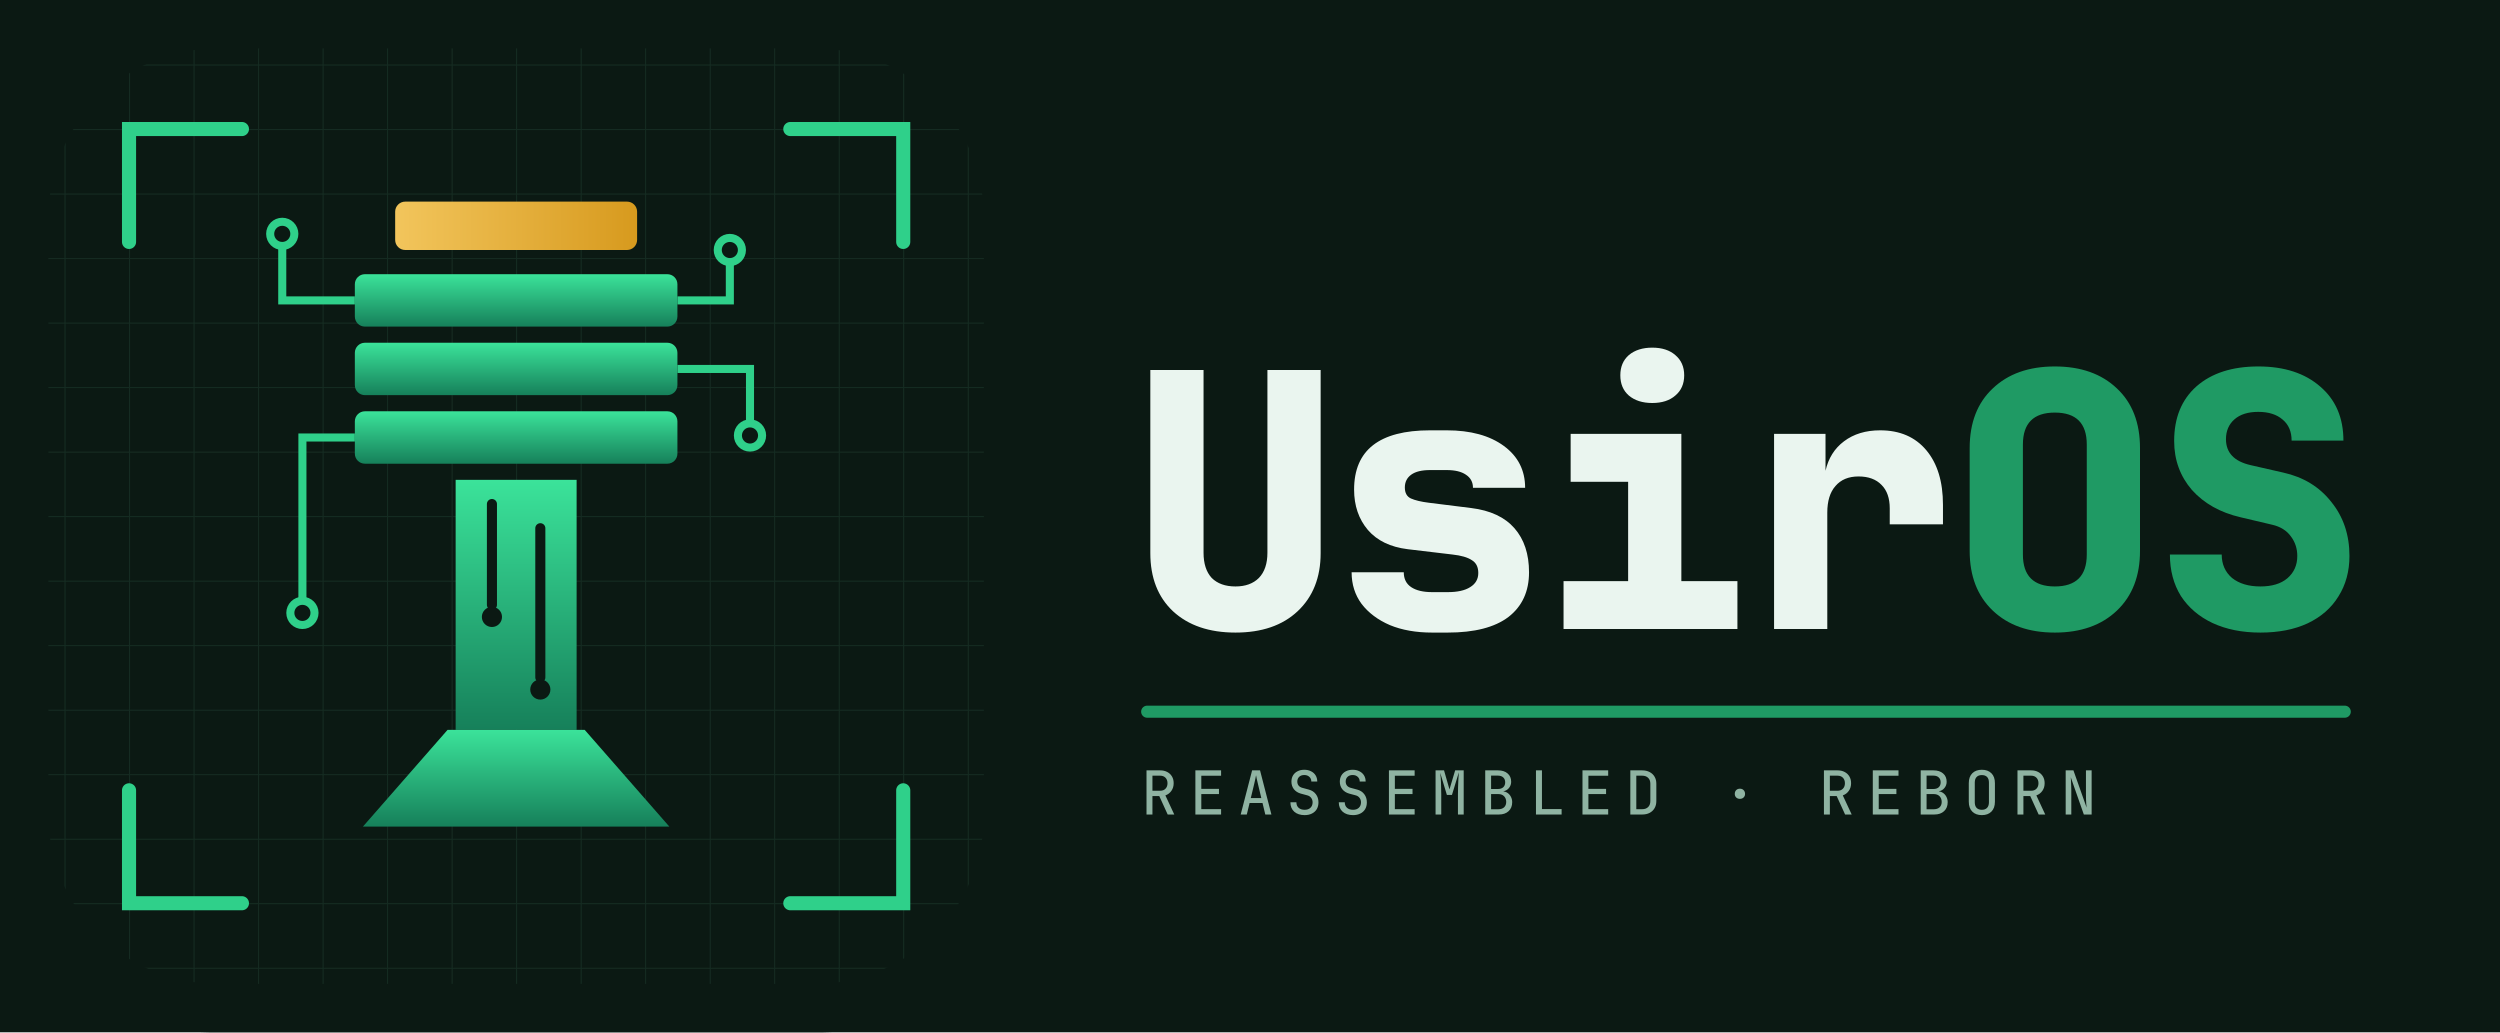
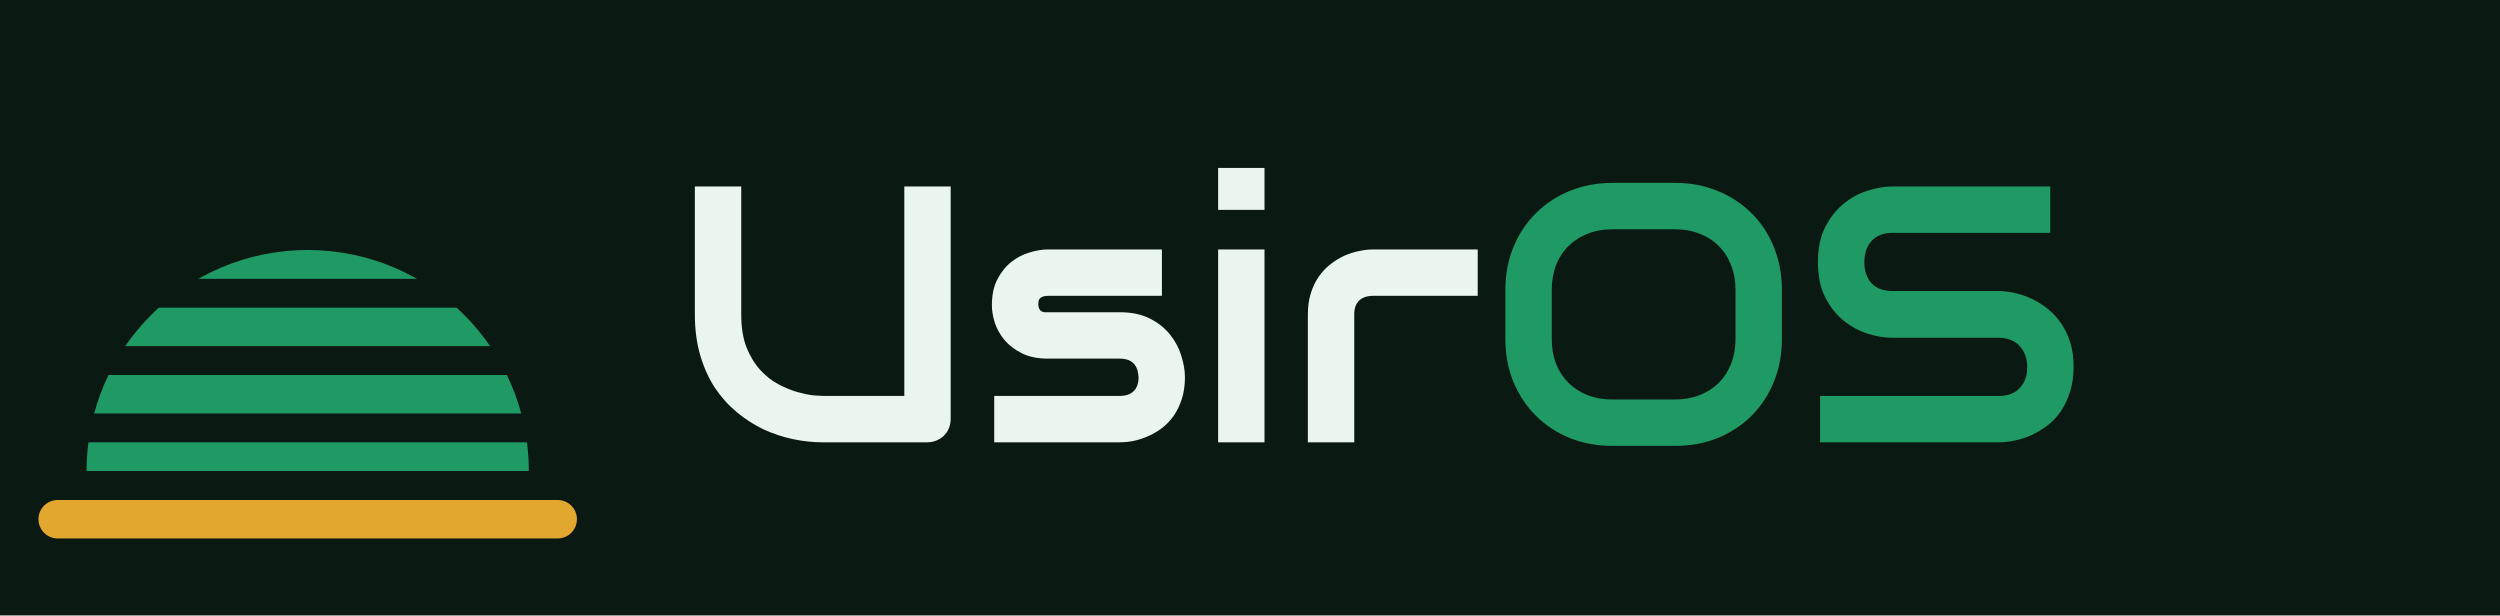
- <svg xmlns="http://www.w3.org/2000/svg" width="1240" height="512" viewBox="0 0 1240 512" version="1.1" id="svg20">
-   <defs id="defs20" />
-   <rect width="1240" height="512" fill="#0b1913" id="rect1" />
-   <g id="g19">
-     <defs id="defs4">
-       <linearGradient id="verde" x1="0" y1="0" x2="0" y2="1">
-         <stop offset="0" stop-color="#3be39a" id="stop1" />
-         <stop offset="1" stop-color="#16805a" id="stop2" />
-       </linearGradient>
-       <linearGradient id="oro" x1="0" y1="0" x2="1" y2="0">
-         <stop offset="0" stop-color="#f2c55c" id="stop3" />
-         <stop offset="1" stop-color="#d79a1e" id="stop4" />
-       </linearGradient>
-       <pattern id="rejilla" width="32" height="32" patternUnits="userSpaceOnUse">
-         <path d="M32 0H0V32" fill="none" stroke="#1d3a2d" stroke-width="1" id="path4" />
-       </pattern>
-     </defs>
-     <rect width="512" height="512" rx="104" fill="#0b1913" id="rect4" />
-     <rect x="24" y="24" width="464" height="464" rx="84" fill="url(#rejilla)" opacity=".55" id="rect5" />
-     <g fill="none" stroke="#2fd08a" stroke-width="7" stroke-linecap="round" id="g8">
-       <path d="M64 120V64H120" id="path5" />
-       <path d="M392 64H448V120" id="path6" />
-       <path d="M448 392V448H392" id="path7" />
-       <path d="M120 448H64V392" id="path8" />
-     </g>
-     <g stroke="#2fd08a" stroke-width="4" fill="#0b1913" id="g12">
-       <path d="M176 149H140V120" fill="none" id="path9" />
-       <circle cx="140" cy="116" r="6" id="circle9" />
-       <path d="M336 183H372V212" fill="none" id="path10" />
-       <circle cx="372" cy="216" r="6" id="circle10" />
-       <path d="M176 217H150V300" fill="none" id="path11" />
-       <circle cx="150" cy="304" r="6" id="circle11" />
-       <path d="M336 149H362V128" fill="none" id="path12" />
-       <circle cx="362" cy="124" r="6" id="circle12" />
-     </g>
-     <rect x="196" y="100" width="120" height="24" rx="5" fill="url(#oro)" id="rect12" />
-     <g fill="url(#verde)" id="g16">
-       <rect x="176" y="136" width="160" height="26" rx="5" id="rect13" />
-       <rect x="176" y="170" width="160" height="26" rx="5" id="rect14" />
-       <rect x="176" y="204" width="160" height="26" rx="5" id="rect15" />
-       <rect x="226" y="238" width="60" height="124" id="rect16" />
-       <path d="M222 362H290L332 410H180Z" id="path16" />
-     </g>
-     <g stroke="#0b1913" stroke-width="5" fill="#0b1913" stroke-linecap="round" id="g18">
-       <path d="M244 250V300" fill="none" id="path17" />
-       <circle cx="244" cy="306" r="5" stroke="none" id="circle17" />
-       <path d="M268 262V336" fill="none" id="path18" />
-       <circle cx="268" cy="342" r="5" stroke="none" id="circle18" />
-     </g>
+ <svg xmlns="http://www.w3.org/2000/svg" width="520" height="128" viewBox="0 0 520 128" version="1.1" id="svg7">
+   <rect width="520" height="128" fill="#0b1913" id="rect1" />
+   <defs id="defs6">
+     <clipPath id="arriba">
+       <rect x="0" y="0" width="128" height="98" id="rect2" />
+     </clipPath>
+     <mask id="rayas">
+       <rect width="128" height="128" fill="white" id="rect3" />
+       <rect x="0" y="58" width="128" height="6" fill="black" id="rect4" />
+       <rect x="0" y="72" width="128" height="6" fill="black" id="rect5" />
+       <rect x="0" y="86" width="128" height="6" fill="black" id="rect6" />
+     </mask>
+   </defs>
+   <g clip-path="url(#arriba)" mask="url(#rayas)" id="g6">
+     <circle cx="64" cy="98" r="46" fill="#1f9a64" id="circle6" />
  </g>
-   <g id="text19" style="font-weight:800;font-size:176px;font-family:'JetBrainsMono NF';letter-spacing:-4;fill:#eaf5ef" aria-label="UsirOS">
-     <path d="m 612.8,313.76 q -19.536,0 -30.976,-10.56 Q 570.56,292.64 570.56,274.336 V 183.52 h 26.4 v 90.64 q 0,8.096 4.048,12.496 4.224,4.224 11.792,4.224 7.392,0 11.616,-4.224 4.224,-4.4 4.224,-12.496 v -90.64 h 26.4 v 90.816 q 0,18.128 -11.44,28.864 -11.264,10.56 -30.8,10.56 z m 97.552,0 q -11.968,0 -20.944,-3.696 -8.976,-3.872 -14.08,-10.56 -4.928,-6.688 -4.928,-15.664 h 25.872 q 0,4.928 3.696,7.392 3.696,2.464 10.384,2.464 h 7.744 q 7.216,0 11.088,-2.464 4.048,-2.464 4.048,-7.04 0,-4.4 -3.168,-6.336 -3.168,-2.112 -9.68,-2.816 l -22.176,-2.64 q -12.848,-1.584 -19.712,-9.504 -6.864,-8.096 -6.864,-20.064 0,-29.392 37.664,-29.392 h 8.272 q 17.776,0 28.336,7.744 10.56,7.744 10.56,20.768 h -25.872 q 0,-4.224 -3.52,-6.512 -3.344,-2.288 -9.504,-2.288 h -8.272 q -6.16,0 -9.328,2.288 -3.168,2.288 -3.168,6.336 0,4.048 2.992,5.456 3.168,1.408 8.8,2.112 l 21.12,2.64 q 14.256,1.76 21.472,10.032 7.216,8.272 7.216,21.824 0,14.256 -10.208,22.176 -10.208,7.744 -30.096,7.744 z M 775.52,312 v -23.76 h 32.032 v -49.28 h -28.512 V 215.2 h 54.912 v 73.04 h 27.808 V 312 Z m 44,-112.112 q -7.216,0 -11.616,-3.696 -4.224,-3.696 -4.224,-10.032 0,-6.336 4.224,-10.032 4.4,-3.696 11.616,-3.696 7.216,0 11.44,3.696 4.4,3.696 4.4,10.032 0,6.336 -4.4,10.032 -4.224,3.696 -11.44,3.696 z M 879.936,312 v -96.8 h 25.52 v 18.304 q 2.112,-9.328 9.152,-14.608 7.216,-5.456 17.952,-5.456 14.608,0 22.88,9.856 8.272,9.856 8.272,27.104 v 9.68 h -26.4 v -7.92 q 0,-7.568 -4.048,-11.616 -4.048,-4.224 -11.44,-4.224 -7.392,0 -11.44,4.752 -4.048,4.576 -4.048,13.2 V 312 Z" id="path20" />
-     <path style="fill:#1f9a64" d="m 1019.2,313.76 q -19.36,0 -30.8,-10.912 -11.44,-10.912 -11.44,-29.568 v -51.04 q 0,-18.832 11.44,-29.568 11.44,-10.912 30.8,-10.912 19.36,0 30.8,10.912 11.44,10.736 11.44,29.568 v 51.04 q 0,18.656 -11.44,29.568 -11.44,10.912 -30.8,10.912 z m 0,-22.88 q 15.84,0 15.84,-15.84 v -54.56 q 0,-15.84 -15.84,-15.84 -15.84,0 -15.84,15.84 v 54.56 q 0,15.84 15.84,15.84 z m 101.952,22.88 q -13.552,0 -23.76,-4.752 -10.032,-4.752 -15.664,-13.376 -5.456,-8.8 -5.456,-20.592 h 25.696 q 0,7.216 5.104,11.616 5.28,4.224 14.08,4.224 8.624,0 13.376,-4.048 4.928,-4.224 4.928,-11.088 0,-5.456 -3.168,-9.68 -3.168,-4.4 -9.328,-5.808 l -15.664,-3.696 q -15.136,-3.52 -24.112,-13.552 -8.8,-10.208 -8.8,-24.288 0,-17.248 11.088,-27.104 11.264,-9.856 30.624,-9.856 19.36,0 30.8,10.032 11.44,9.856 11.44,26.752 h -25.696 q 0,-6.688 -4.4,-10.384 -4.4,-3.872 -12.144,-3.872 -7.568,0 -11.792,3.696 -4.224,3.696 -4.224,9.856 0,10.032 12.144,12.848 l 16.192,3.696 q 15.136,3.344 23.936,14.608 8.976,11.088 8.976,26.752 0,11.44 -5.456,20.064 -5.28,8.624 -15.312,13.376 -9.856,4.576 -23.408,4.576 z" id="path21" />
+   <rect x="8" y="104" width="112" height="8" rx="4" fill="#e2a72e" id="rect7" />
+   <g id="text7" style="font-size:76px;font-family:Audiowide;fill:#eaf5ef" aria-label="UsirOS">
+     <path d="m 197.742,87.139 q 0,1.039 -0.371,1.93 -0.371,0.891 -1.039,1.559 -0.668,0.631 -1.559,1.002 Q 193.883,92 192.881,92 h -21.746 q -3.08,0 -6.234,-0.668 -3.154,-0.668 -6.123,-2.041 -2.932,-1.41 -5.529,-3.562 -2.598,-2.152 -4.564,-5.084 -1.93,-2.969 -3.043,-6.754 -1.113,-3.822 -1.113,-8.498 V 38.785 h 9.648 v 26.607 q 0,4.082 1.113,6.902 1.15,2.82 2.895,4.713 1.744,1.893 3.822,2.969 2.078,1.076 3.934,1.596 1.893,0.52 3.303,0.668 1.447,0.111 1.893,0.111 h 16.959 V 38.785 h 9.648 z m 48.725,-8.684 q 0,2.486 -0.631,4.49 -0.631,1.967 -1.67,3.488 -1.039,1.484 -2.412,2.561 -1.373,1.039 -2.895,1.707 -1.484,0.668 -3.043,1.002 Q 234.295,92 232.922,92 h -26.125 v -9.648 h 26.051 q 1.967,0 2.969,-1.002 1.002,-1.002 1.002,-2.895 -0.186,-3.859 -3.896,-3.859 H 217.967 q -3.191,0 -5.418,-1.113 -2.227,-1.113 -3.637,-2.783 -1.373,-1.67 -2.004,-3.6 -0.594,-1.93 -0.594,-3.6 0,-3.229 1.15,-5.418 1.15,-2.227 2.895,-3.6 1.744,-1.373 3.785,-1.967 2.041,-0.631 3.822,-0.631 h 23.713 v 9.648 h -23.639 q -0.742,0 -1.188,0.186 -0.408,0.148 -0.631,0.445 -0.186,0.26 -0.223,0.594 -0.037,0.297 -0.037,0.594 0.037,0.594 0.223,0.928 0.186,0.334 0.445,0.482 0.297,0.148 0.631,0.186 0.371,0 0.705,0 h 14.955 q 3.711,0 6.309,1.336 2.598,1.336 4.193,3.377 1.596,2.004 2.301,4.379 0.742,2.375 0.742,4.416 z m 16.551,-34.809 h -9.648 v -8.721 h 9.648 z m 0,48.354 h -9.648 V 51.885 h 9.648 z m 44.346,-30.467 H 285.654 q -1.967,0 -2.969,1.002 -1.002,0.965 -1.002,2.857 V 92 h -9.648 V 65.393 q 0,-2.486 0.631,-4.453 0.631,-1.967 1.67,-3.451 1.076,-1.521 2.449,-2.561 1.373,-1.076 2.857,-1.744 1.521,-0.668 3.043,-0.965 1.559,-0.334 2.895,-0.334 h 21.783 z" id="path7" />
+     <path style="fill:#1f9a64" d="m 370.635,70.477 q 0,4.861 -1.67,8.943 -1.67,4.082 -4.639,7.051 -2.969,2.969 -7.051,4.639 -4.045,1.633 -8.832,1.633 h -13.062 q -4.787,0 -8.869,-1.633 -4.082,-1.67 -7.051,-4.639 -2.969,-2.969 -4.676,-7.051 -1.67,-4.082 -1.67,-8.943 V 60.309 q 0,-4.824 1.67,-8.906 1.707,-4.119 4.676,-7.051 2.969,-2.969 7.051,-4.639 4.082,-1.67 8.869,-1.67 h 13.062 q 4.787,0 8.832,1.67 4.082,1.67 7.051,4.639 2.969,2.932 4.639,7.051 1.67,4.082 1.67,8.906 z m -9.648,-10.168 q 0,-2.857 -0.928,-5.158 -0.891,-2.338 -2.561,-3.971 -1.633,-1.67 -3.971,-2.561 -2.301,-0.928 -5.084,-0.928 h -13.062 q -2.82,0 -5.158,0.928 -2.301,0.891 -3.971,2.561 -1.67,1.633 -2.598,3.971 -0.891,2.301 -0.891,5.158 v 10.168 q 0,2.857 0.891,5.195 0.928,2.301 2.598,3.971 1.67,1.633 3.971,2.561 2.338,0.891 5.158,0.891 h 12.988 q 2.82,0 5.121,-0.891 2.338,-0.928 4.008,-2.561 1.67,-1.67 2.561,-3.971 0.928,-2.338 0.928,-5.195 z m 70.322,16.031 q 0,2.857 -0.742,5.158 -0.705,2.264 -1.893,4.008 -1.188,1.744 -2.783,2.969 -1.596,1.225 -3.303,2.004 -1.707,0.779 -3.488,1.15 Q 417.355,92 415.797,92 h -37.221 v -9.648 h 37.221 q 2.783,0 4.305,-1.633 1.559,-1.633 1.559,-4.379 0,-1.336 -0.408,-2.449 -0.408,-1.113 -1.188,-1.93 -0.742,-0.816 -1.855,-1.262 -1.076,-0.445 -2.412,-0.445 h -22.191 q -2.338,0 -5.047,-0.816 -2.709,-0.854 -5.047,-2.709 -2.301,-1.855 -3.859,-4.861 -1.521,-3.006 -1.521,-7.348 0,-4.342 1.521,-7.311 1.559,-3.006 3.859,-4.861 2.338,-1.893 5.047,-2.709 2.709,-0.854 5.047,-0.854 h 32.842 v 9.648 h -32.842 q -2.746,0 -4.305,1.67 -1.521,1.67 -1.521,4.416 0,2.783 1.521,4.416 1.559,1.596 4.305,1.596 h 22.191 0.074 q 1.559,0.037 3.303,0.445 1.744,0.371 3.451,1.188 1.744,0.816 3.303,2.078 1.559,1.225 2.746,2.969 1.225,1.744 1.93,4.008 0.705,2.264 0.705,5.121 z" id="path8" />
  </g>
-   <rect x="566" y="350" width="600" height="6" rx="3" fill="#1f9a64" id="rect19" />
-   <path d="m 568.67,404 v -21.9 h 6.78 q 2.01,0 3.51,0.81 1.5,0.78 2.34,2.22 0.84,1.41 0.84,3.33 0,2.22 -1.14,3.81 -1.11,1.59 -2.97,2.25 l 4.41,9.48 h -3.27 L 575,394.85 h -3.39 V 404 Z m 2.94,-11.79 h 3.84 q 1.68,0 2.64,-1.02 0.99,-1.02 0.99,-2.7 0,-1.71 -0.99,-2.73 -0.99,-1.02 -2.64,-1.02 h -3.84 z M 592.91,404 v -21.9 h 12.75 v 2.67 h -9.81 v 6.51 h 8.76 v 2.58 h -8.76 v 7.47 h 9.81 V 404 Z m 22.47,0 5.67,-21.9 h 3.93 l 5.64,21.9 h -3.03 l -1.38,-5.7 h -6.42 l -1.38,5.7 z m 5.01,-8.16 h 5.22 l -1.56,-6.54 q -0.45,-1.8 -0.72,-3.06 -0.27,-1.26 -0.33,-1.71 -0.06,0.45 -0.33,1.71 -0.27,1.26 -0.69,3.03 z m 26.73,8.46 q -3.24,0 -5.16,-1.68 -1.92,-1.71 -1.92,-4.68 h 2.97 q 0,1.74 1.11,2.73 1.11,0.99 3,0.99 1.8,0 2.85,-0.99 1.08,-1.02 1.08,-2.7 0,-1.26 -0.69,-2.19 -0.69,-0.96 -1.95,-1.29 l -3.24,-0.87 q -2.13,-0.6 -3.39,-2.16 -1.23,-1.59 -1.23,-3.75 0,-1.77 0.78,-3.09 0.81,-1.35 2.25,-2.07 1.44,-0.75 3.33,-0.75 1.92,0 3.36,0.75 1.47,0.72 2.28,2.04 0.81,1.32 0.81,3.06 h -2.94 q 0,-1.44 -0.99,-2.34 -0.96,-0.9 -2.52,-0.9 -1.56,0 -2.52,0.9 -0.93,0.9 -0.93,2.34 0,1.17 0.63,1.98 0.63,0.78 1.77,1.11 l 3.33,0.9 q 2.25,0.6 3.51,2.31 1.26,1.68 1.26,4.02 0,1.92 -0.84,3.36 -0.84,1.41 -2.4,2.19 -1.53,0.78 -3.6,0.78 z m 24,0 q -3.24,0 -5.16,-1.68 -1.92,-1.71 -1.92,-4.68 h 2.97 q 0,1.74 1.11,2.73 1.11,0.99 3,0.99 1.8,0 2.85,-0.99 1.08,-1.02 1.08,-2.7 0,-1.26 -0.69,-2.19 -0.69,-0.96 -1.95,-1.29 l -3.24,-0.87 q -2.13,-0.6 -3.39,-2.16 -1.23,-1.59 -1.23,-3.75 0,-1.77 0.78,-3.09 0.81,-1.35 2.25,-2.07 1.44,-0.75 3.33,-0.75 1.92,0 3.36,0.75 1.47,0.72 2.28,2.04 0.81,1.32 0.81,3.06 h -2.94 q 0,-1.44 -0.99,-2.34 -0.96,-0.9 -2.52,-0.9 -1.56,0 -2.52,0.9 -0.93,0.9 -0.93,2.34 0,1.17 0.63,1.98 0.63,0.78 1.77,1.11 l 3.33,0.9 q 2.25,0.6 3.51,2.31 1.26,1.68 1.26,4.02 0,1.92 -0.84,3.36 -0.84,1.41 -2.4,2.19 -1.53,0.78 -3.6,0.78 z m 17.79,-0.3 v -21.9 h 12.75 v 2.67 h -9.81 v 6.51 h 8.76 v 2.58 h -8.76 v 7.47 h 9.81 V 404 Z m 23.13,0 v -21.9 h 4.2 l 2.7,9.45 2.82,-9.45 h 4.23 V 404 h -2.85 v -10.05 q 0,-1.59 0.06,-3.51 0.06,-1.95 0.15,-3.87 0.12,-1.95 0.24,-3.51 l -3.42,11.22 h -2.52 l -3.3,-10.95 q 0.27,2.19 0.39,4.89 0.12,2.67 0.12,5.73 V 404 Z m 24.63,0 v -21.9 h 6.33 q 3.03,0 4.77,1.53 1.77,1.5 1.77,4.14 0,1.71 -1.08,3.06 -1.05,1.32 -2.73,1.62 v 0.09 q 1.26,0.15 2.22,0.9 0.99,0.75 1.53,1.92 0.57,1.14 0.57,2.52 0,2.82 -1.8,4.47 -1.77,1.65 -4.83,1.65 z m 2.91,-12.66 h 3.39 q 1.68,0 2.64,-0.87 0.96,-0.9 0.96,-2.43 0,-1.56 -0.96,-2.43 -0.96,-0.9 -2.61,-0.9 h -3.42 z m 0,10.05 h 3.57 q 1.83,0 2.88,-0.96 1.05,-0.99 1.05,-2.67 0,-1.74 -1.05,-2.82 -1.05,-1.08 -2.88,-1.08 h -3.57 z m 22.26,2.61 v -21.9 h 2.97 v 19.2 h 9.75 v 2.7 z m 23.07,0 v -21.9 h 12.75 v 2.67 h -9.81 v 6.51 h 8.76 v 2.58 h -8.76 v 7.47 h 9.81 V 404 Z m 23.73,0 v -21.9 h 5.88 q 2.13,0 3.69,0.84 1.59,0.81 2.46,2.31 0.87,1.47 0.87,3.48 v 8.61 q 0,2.01 -0.87,3.51 -0.87,1.5 -2.46,2.34 -1.56,0.81 -3.69,0.81 z m 2.97,-2.64 h 2.91 q 1.89,0 2.97,-1.08 1.08,-1.08 1.08,-2.94 v -8.61 q 0,-1.86 -1.08,-2.91 -1.08,-1.08 -2.97,-1.08 h -2.91 z m 51.39,-5.13 q -1.14,0 -1.86,-0.69 -0.69,-0.69 -0.69,-1.77 0,-1.14 0.69,-1.86 0.72,-0.72 1.86,-0.72 1.14,0 1.83,0.72 0.72,0.72 0.72,1.86 0,1.08 -0.72,1.77 -0.69,0.69 -1.83,0.69 z m 41.67,7.77 v -21.9 h 6.78 q 2.01,0 3.51,0.81 1.5,0.78 2.34,2.22 0.84,1.41 0.84,3.33 0,2.22 -1.14,3.81 -1.11,1.59 -2.97,2.25 l 4.41,9.48 h -3.27 l -4.17,-9.15 h -3.39 V 404 Z m 2.94,-11.79 h 3.84 q 1.68,0 2.64,-1.02 0.99,-1.02 0.99,-2.7 0,-1.71 -0.99,-2.73 -0.99,-1.02 -2.64,-1.02 h -3.84 z M 928.91,404 v -21.9 h 12.75 v 2.67 h -9.81 v 6.51 h 8.76 v 2.58 h -8.76 v 7.47 h 9.81 V 404 Z m 23.76,0 v -21.9 h 6.33 q 3.03,0 4.77,1.53 1.77,1.5 1.77,4.14 0,1.71 -1.08,3.06 -1.05,1.32 -2.73,1.62 v 0.09 q 1.26,0.15 2.22,0.9 0.99,0.75 1.53,1.92 0.57,1.14 0.57,2.52 0,2.82 -1.8,4.47 -1.77,1.65 -4.83,1.65 z m 2.91,-12.66 h 3.39 q 1.68,0 2.64,-0.87 0.96,-0.9 0.96,-2.43 0,-1.56 -0.96,-2.43 -0.96,-0.9 -2.61,-0.9 h -3.42 z m 0,10.05 h 3.57 q 1.83,0 2.88,-0.96 1.05,-0.99 1.05,-2.67 0,-1.74 -1.05,-2.82 -1.05,-1.08 -2.88,-1.08 h -3.57 z m 27.42,2.91 q -3,0 -4.74,-1.74 -1.74,-1.74 -1.74,-4.92 v -9.21 q 0,-3.15 1.74,-4.89 1.74,-1.74 4.74,-1.74 3,0 4.74,1.74 1.74,1.71 1.74,4.89 v 9.21 q 0,3.18 -1.74,4.92 -1.74,1.74 -4.74,1.74 z m 0,-2.64 q 1.68,0 2.58,-0.96 0.93,-0.96 0.93,-2.76 v -9.81 q 0,-1.77 -0.9,-2.73 -0.9,-0.96 -2.61,-0.96 -1.71,0 -2.61,0.96 -0.9,0.96 -0.9,2.73 v 9.81 q 0,1.8 0.9,2.76 0.93,0.96 2.61,0.96 z m 17.67,2.34 v -21.9 h 6.78 q 2.01,0 3.51,0.81 1.5,0.78 2.34,2.22 0.84,1.41 0.84,3.33 0,2.22 -1.14,3.81 -1.11,1.59 -2.97,2.25 l 4.41,9.48 h -3.27 l -4.17,-9.15 h -3.39 V 404 Z m 2.94,-11.79 h 3.84 q 1.68,0 2.64,-1.02 0.99,-1.02 0.99,-2.7 0,-1.71 -0.99,-2.73 -0.99,-1.02 -2.64,-1.02 h -3.84 z m 20.97,11.79 v -21.9 h 3.84 l 6.54,18.48 q -0.09,-0.78 -0.18,-1.92 -0.06,-1.17 -0.12,-2.4 -0.03,-1.26 -0.03,-2.37 V 382.1 h 2.82 V 404 h -3.87 l -6.48,-18.48 q 0.06,0.78 0.12,1.92 0.06,1.11 0.09,2.34 0.06,1.23 0.06,2.31 V 404 Z" id="text20" style="font-weight:500;font-size:30px;font-family:'JetBrainsMono NF';letter-spacing:6;fill:#8fb3a2" aria-label="REASSEMBLED · REBORN" />
</svg>
